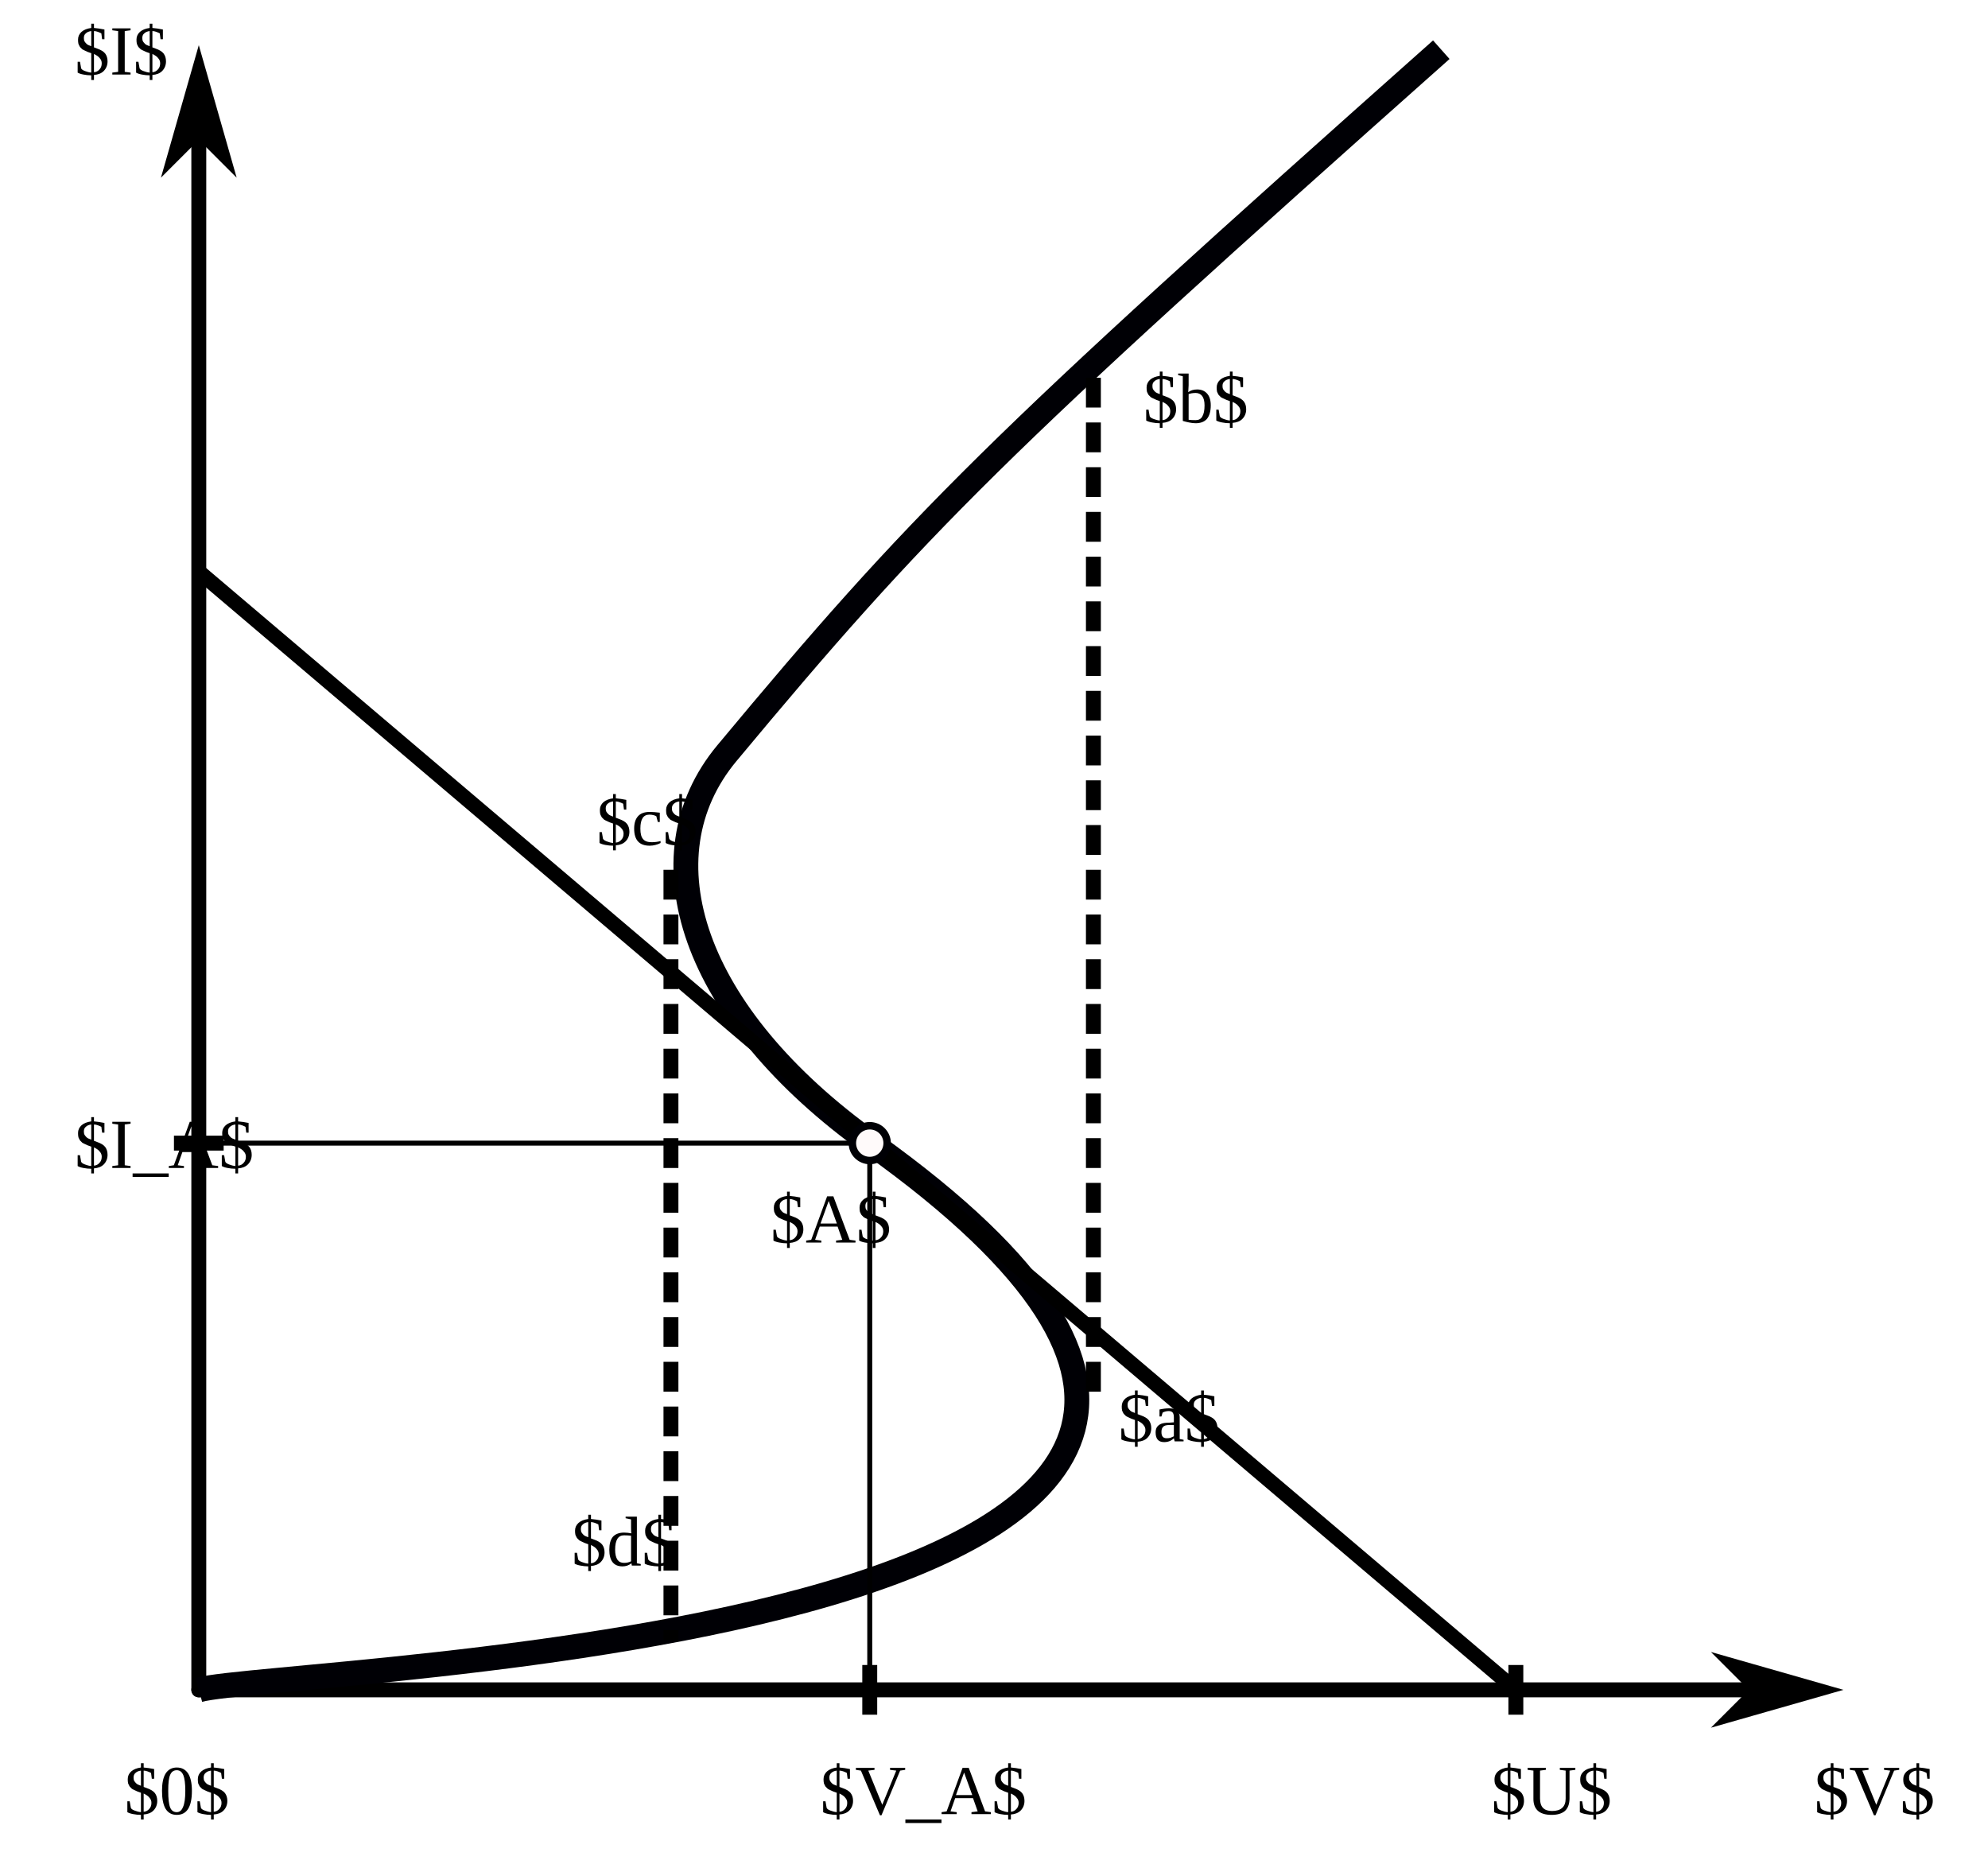
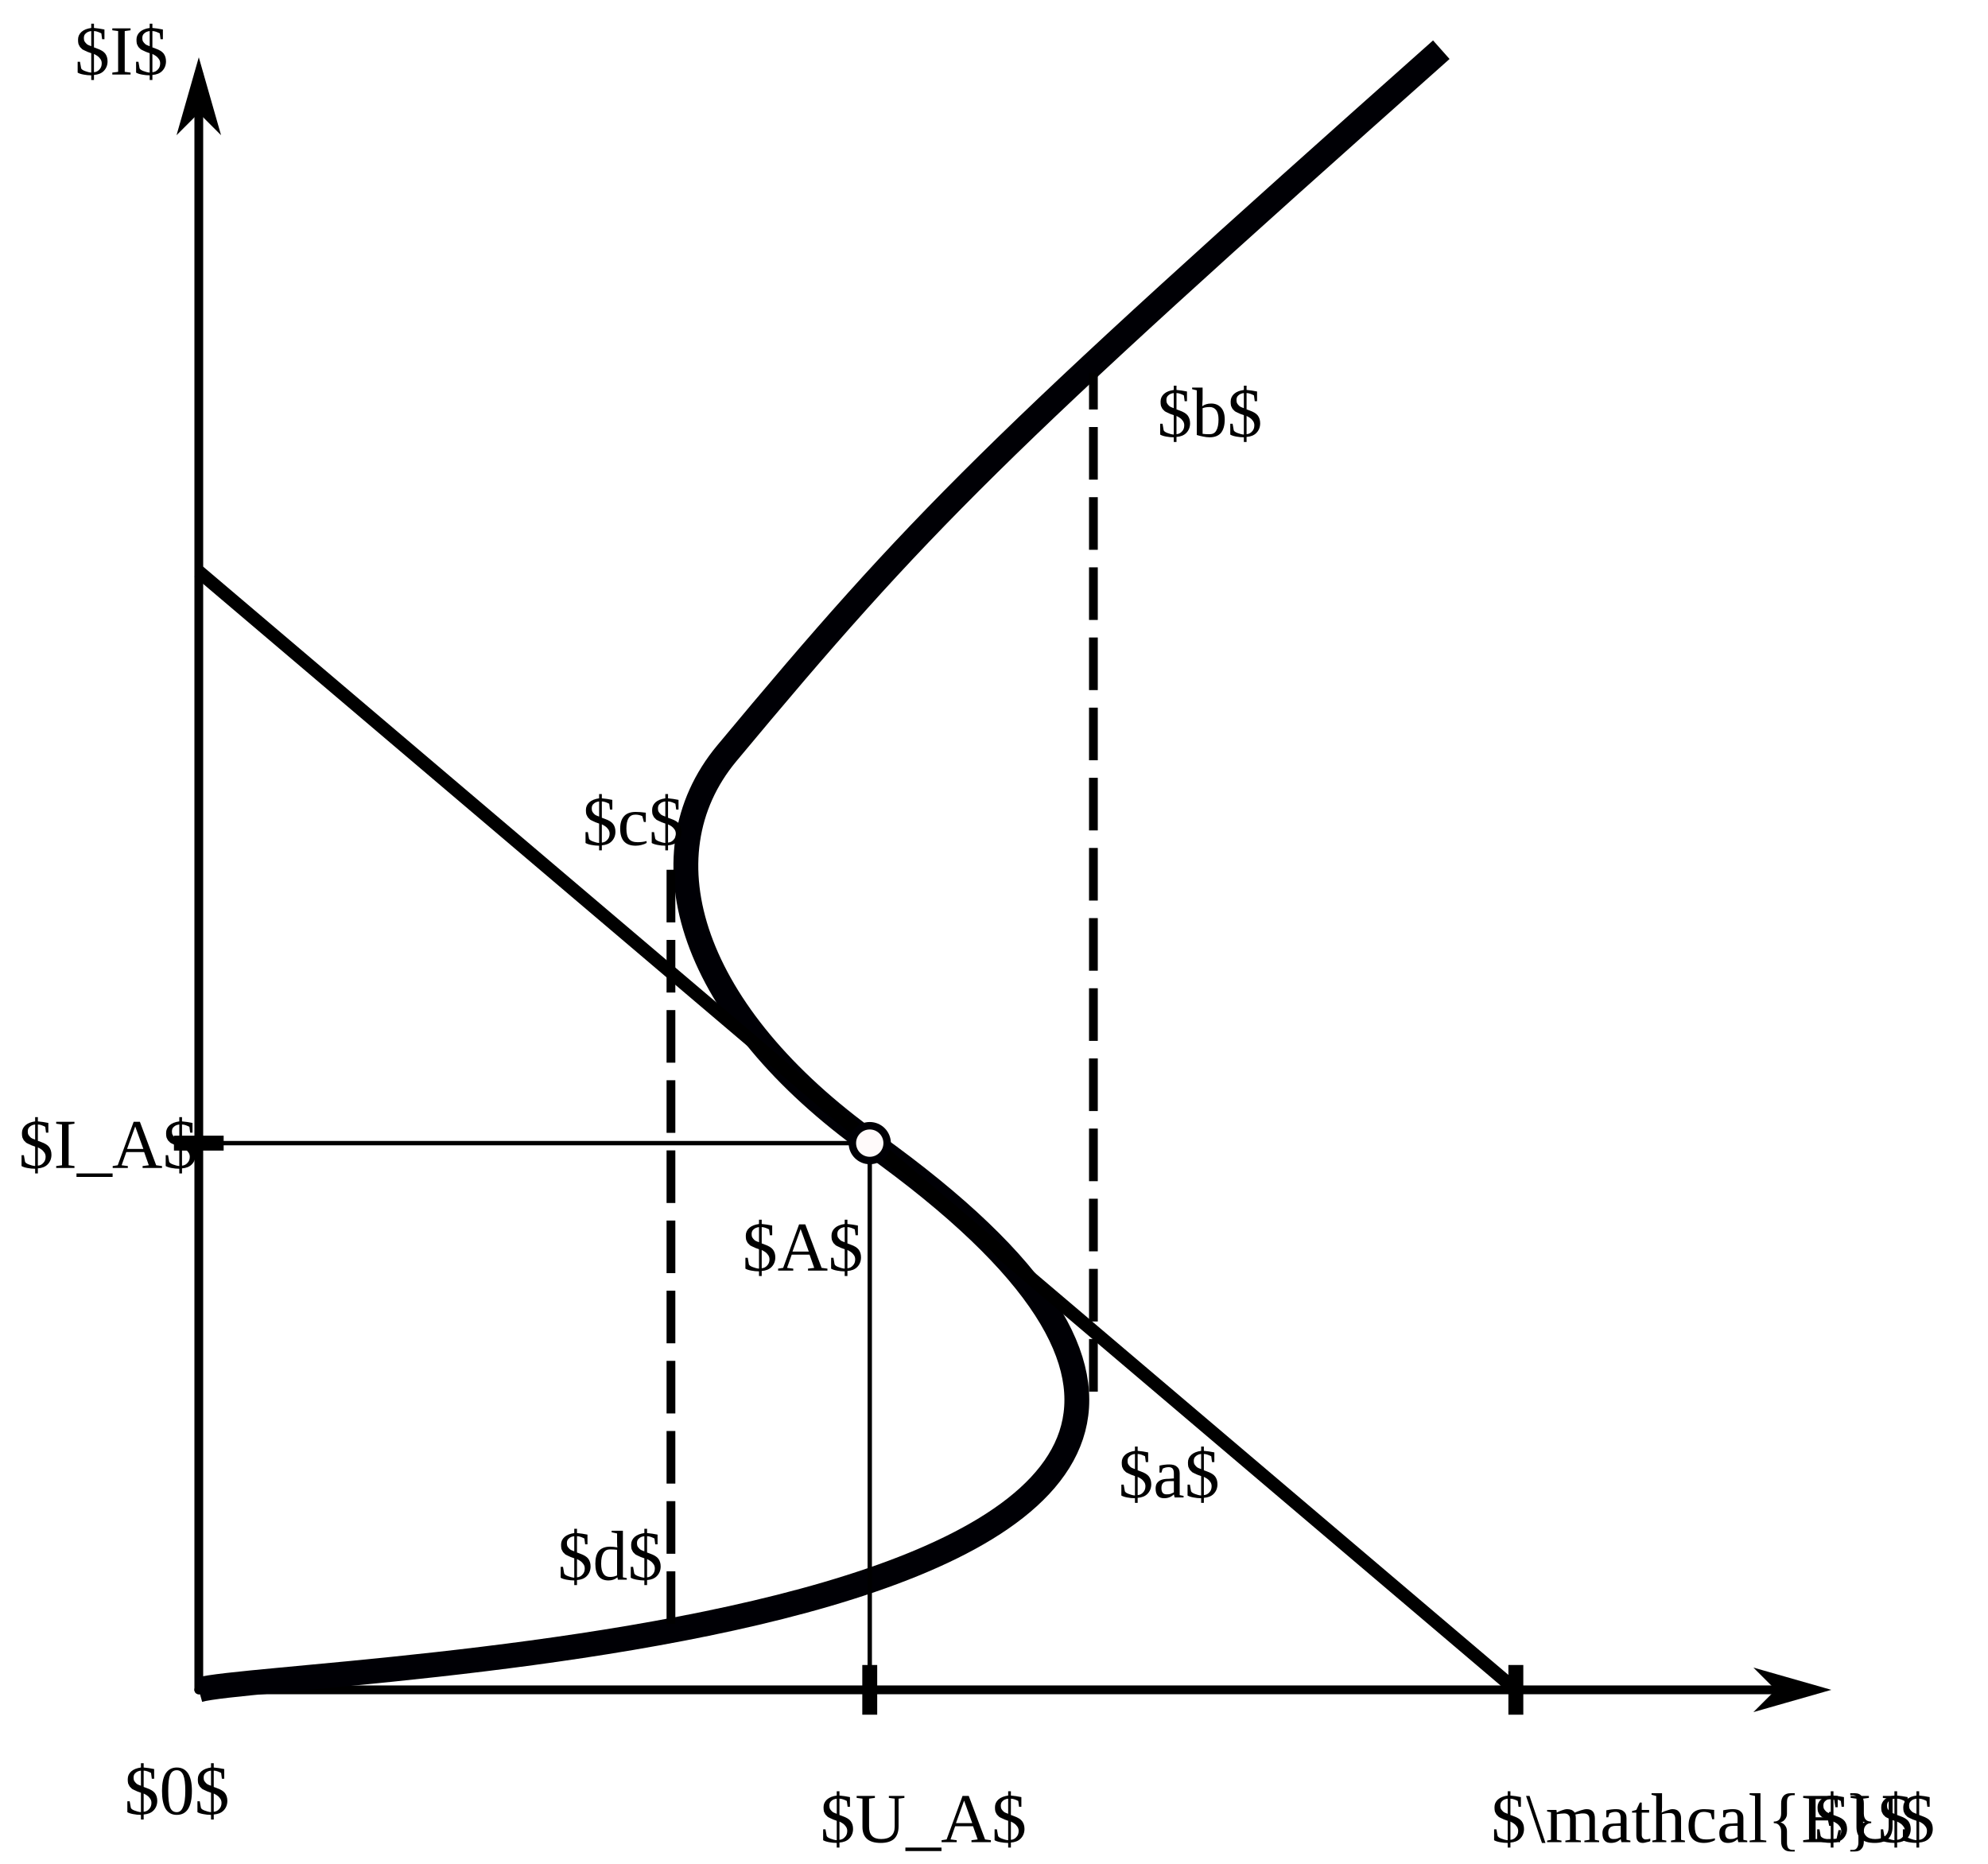
<svg xmlns="http://www.w3.org/2000/svg" width="8cm" height="7.5cm" viewBox="0 0 80 75" version="1.1" id="svg5948">
  <defs id="defs5942">
    <marker style="overflow:visible" id="marker1815" refX="0" refY="0" orient="auto">
      <path transform="matrix(-0.4,0,0,-0.4,-4,0)" style="fill:#000000;fill-opacity:1;fill-rule:evenodd;stroke:#000000;stroke-width:1pt;stroke-opacity:1" d="M 0,0 5,-5 -12.5,0 5,5 Z" id="path1813" />
    </marker>
    <marker orient="auto" refY="0" refX="0" id="marker1775" style="overflow:visible">
      <path id="path1773" d="M 0,0 5,-5 -12.5,0 5,5 Z" style="fill:#000000;fill-opacity:1;fill-rule:evenodd;stroke:#000000;stroke-width:1pt;stroke-opacity:1" transform="matrix(-0.4,0,0,-0.4,-4,0)" />
    </marker>
  </defs>
  <g id="layer1" transform="translate(0,-222)">
-     <path style="fill:none;stroke:#000000;stroke-width:0.6;stroke-linecap:round;stroke-linejoin:miter;stroke-miterlimit:4;stroke-dasharray:none;stroke-opacity:1;marker-end:url(#marker1775)" d="M 8,290 H 73" id="path1447" />
-     <path style="fill:none;stroke:#000000;stroke-width:0.6;stroke-linecap:round;stroke-linejoin:miter;stroke-miterlimit:4;stroke-dasharray:none;stroke-opacity:1;marker-end:url(#marker1815)" d="M 8,290 V 225" id="path1449" />
+     <path style="fill:none;stroke:#000000;stroke-width:0.353;stroke-linecap:round;stroke-linejoin:miter;stroke-miterlimit:4;stroke-dasharray:none;stroke-opacity:1;marker-end:url(#marker1775)" d="M 8,290 H 73" id="path1447" />
+     <path style="fill:none;stroke:#000000;stroke-width:0.353;stroke-linecap:round;stroke-linejoin:miter;stroke-miterlimit:4;stroke-dasharray:none;stroke-opacity:1;marker-end:url(#marker1815)" d="M 8,290 V 225" id="path1449" />
    <path style="opacity:1;fill:none;fill-opacity:1;fill-rule:evenodd;stroke:#000005;stroke-width:1;stroke-linecap:butt;stroke-linejoin:miter;stroke-miterlimit:4;stroke-dasharray:none;stroke-opacity:1" d="M 8,290 C 11.354,289.065 63.005,287.993 35.089,268.031 27.795,262.816 25.787,256.47 29.249,252.311 37,243 40,240 58,224" id="path5155-8" />
-     <path style="fill:none;stroke:#000000;stroke-width:0.6;stroke-linecap:butt;stroke-linejoin:miter;stroke-miterlimit:4;stroke-dasharray:none;stroke-opacity:1" d="M 61,290 8,245" id="path6836" />
-     <path style="fill:none;stroke:#000000;stroke-width:0.2;stroke-linecap:butt;stroke-linejoin:miter;stroke-miterlimit:4;stroke-dasharray:none;stroke-opacity:1" d="M 35,268.5 V 290" id="path6859" />
-     <path style="fill:none;stroke:#000000;stroke-width:0.2;stroke-linecap:butt;stroke-linejoin:miter;stroke-miterlimit:4;stroke-dasharray:none;stroke-opacity:1" d="M 34.5,268 H 8" id="path6861" />
+     <path style="fill:none;stroke:#000000;stroke-width:0.529;stroke-linecap:butt;stroke-linejoin:miter;stroke-miterlimit:4;stroke-dasharray:none;stroke-opacity:1" d="M 61,290 8,245" id="path6836" />
+     <path style="fill:none;stroke:#000000;stroke-width:0.176;stroke-linecap:butt;stroke-linejoin:miter;stroke-miterlimit:4;stroke-dasharray:none;stroke-opacity:1" d="M 35,268.5 V 290" id="path6859" />
+     <path style="fill:none;stroke:#000000;stroke-width:0.176;stroke-linecap:butt;stroke-linejoin:miter;stroke-miterlimit:4;stroke-dasharray:none;stroke-opacity:1" d="M 34.5,268 H 8" id="path6861" />
    <path style="fill:none;stroke:#000000;stroke-width:0.6;stroke-linecap:butt;stroke-linejoin:miter;stroke-miterlimit:4;stroke-dasharray:none;stroke-opacity:1" d="m 35,289 v 2" id="path6863" />
    <path style="fill:none;stroke:#000000;stroke-width:0.6;stroke-linecap:butt;stroke-linejoin:miter;stroke-miterlimit:4;stroke-dasharray:none;stroke-opacity:1" d="M 7,268 H 9" id="path6865" />
    <path style="fill:none;stroke:#000000;stroke-width:0.6;stroke-linecap:butt;stroke-linejoin:miter;stroke-miterlimit:4;stroke-dasharray:none;stroke-opacity:1" d="m 61,289 v 2" id="path6863-9" />
    <circle style="opacity:1;fill:#fffafa;fill-opacity:1;stroke:#000005;stroke-width:0.3;stroke-linecap:round;stroke-linejoin:round;stroke-miterlimit:4;stroke-dasharray:none;stroke-dashoffset:0;stroke-opacity:1;paint-order:markers fill stroke" id="path6832-7-8" cx="35" cy="268" r="0.7" />
-     <path style="fill:none;stroke:#000000;stroke-width:0.6;stroke-linecap:butt;stroke-linejoin:miter;stroke-miterlimit:4;stroke-dasharray:1.2, 0.6;stroke-dashoffset:0;stroke-opacity:1" d="m 44,278 v -41" id="path6897" />
-     <path style="fill:none;stroke:#000000;stroke-width:0.6;stroke-linecap:butt;stroke-linejoin:miter;stroke-miterlimit:4;stroke-dasharray:1.2, 0.6;stroke-dashoffset:0;stroke-opacity:1" d="m 27,257 v 31" id="path6899" />
+     <path style="fill:none;stroke:#000000;stroke-width:0.353;stroke-linecap:butt;stroke-linejoin:miter;stroke-miterlimit:4;stroke-dasharray:2.117,0.706;stroke-dashoffset:0;stroke-opacity:1" d="m 44,278 v -41" id="path6897" />
+     <path style="fill:none;stroke:#000000;stroke-width:0.353;stroke-linecap:butt;stroke-linejoin:miter;stroke-miterlimit:4;stroke-dasharray:2.117,0.706;stroke-dashoffset:0;stroke-opacity:1" d="m 27,257 v 31" id="path6899" />
    <text xml:space="preserve" style="font-style:normal;font-variant:normal;font-weight:normal;font-stretch:normal;font-size:2.822px;line-height:1.25;font-family:'Times New Roman';-inkscape-font-specification:'Times New Roman, Normal';font-variant-ligatures:normal;font-variant-caps:normal;font-variant-numeric:normal;font-feature-settings:normal;text-align:start;letter-spacing:0px;word-spacing:0px;writing-mode:lr-tb;text-anchor:start;fill:#000000;fill-opacity:1;stroke:none;stroke-width:0.265" x="5" y="295" id="text6903">
      <tspan id="tspan6901" x="5" y="295" style="stroke-width:0.265">$0$</tspan>
    </text>
    <text xml:space="preserve" style="font-style:normal;font-variant:normal;font-weight:normal;font-stretch:normal;font-size:2.822px;line-height:1.25;font-family:'Times New Roman';-inkscape-font-specification:'Times New Roman, Normal';font-variant-ligatures:normal;font-variant-caps:normal;font-variant-numeric:normal;font-feature-settings:normal;text-align:start;letter-spacing:0px;word-spacing:0px;writing-mode:lr-tb;text-anchor:start;fill:#000000;fill-opacity:1;stroke:none;stroke-width:0.265" x="3" y="225" id="text6907">
      <tspan id="tspan6905" x="3" y="225" style="stroke-width:0.265">$I$</tspan>
    </text>
-     <text xml:space="preserve" style="font-style:normal;font-variant:normal;font-weight:normal;font-stretch:normal;font-size:2.822px;line-height:1.25;font-family:'Times New Roman';-inkscape-font-specification:'Times New Roman, Normal';font-variant-ligatures:normal;font-variant-caps:normal;font-variant-numeric:normal;font-feature-settings:normal;text-align:start;letter-spacing:0px;word-spacing:0px;writing-mode:lr-tb;text-anchor:start;fill:#000000;fill-opacity:1;stroke:none;stroke-width:0.265" x="73" y="295" id="text6911">
-       <tspan id="tspan6909" x="73" y="295" style="stroke-width:0.265">$V$</tspan>
+     <text xml:space="preserve" style="font-style:normal;font-variant:normal;font-weight:normal;font-stretch:normal;font-size:2.822px;line-height:1.25;font-family:'Times New Roman';-inkscape-font-specification:'Times New Roman, Normal';text-align:start;letter-spacing:0px;word-spacing:0px;writing-mode:lr-tb;text-anchor:start;fill:#000000;fill-opacity:1;stroke:none;stroke-width:0.265" x="73" y="296.129" id="text6911">
+       <tspan id="tspan6909" x="73" y="296.129" style="stroke-width:0.265">$U$</tspan>
    </text>
-     <text xml:space="preserve" style="font-style:normal;font-variant:normal;font-weight:normal;font-stretch:normal;font-size:2.822px;line-height:1.25;font-family:'Times New Roman';-inkscape-font-specification:'Times New Roman, Normal';font-variant-ligatures:normal;font-variant-caps:normal;font-variant-numeric:normal;font-feature-settings:normal;text-align:start;letter-spacing:0px;word-spacing:0px;writing-mode:lr-tb;text-anchor:start;fill:#000000;fill-opacity:1;stroke:none;stroke-width:0.265" x="3" y="269" id="text6915">
-       <tspan id="tspan6913" x="3" y="269" style="stroke-width:0.265">$I_A$</tspan>
+     <text xml:space="preserve" style="font-style:normal;font-variant:normal;font-weight:normal;font-stretch:normal;font-size:2.822px;line-height:1.25;font-family:'Times New Roman';-inkscape-font-specification:'Times New Roman, Normal';text-align:start;letter-spacing:0px;word-spacing:0px;writing-mode:lr-tb;text-anchor:start;fill:#000000;fill-opacity:1;stroke:none;stroke-width:0.265" x="0.742" y="269" id="text6915">
+       <tspan id="tspan6913" x="0.742" y="269" style="stroke-width:0.265">$I_A$</tspan>
    </text>
-     <text xml:space="preserve" style="font-style:normal;font-variant:normal;font-weight:normal;font-stretch:normal;font-size:2.822px;line-height:1.25;font-family:'Times New Roman';-inkscape-font-specification:'Times New Roman, Normal';font-variant-ligatures:normal;font-variant-caps:normal;font-variant-numeric:normal;font-feature-settings:normal;text-align:start;letter-spacing:0px;word-spacing:0px;writing-mode:lr-tb;text-anchor:start;fill:#000000;fill-opacity:1;stroke:none;stroke-width:0.265" x="33" y="295" id="text6919">
-       <tspan id="tspan6917" x="33" y="295" style="stroke-width:0.265">$V_A$</tspan>
+     <text xml:space="preserve" style="font-style:normal;font-variant:normal;font-weight:normal;font-stretch:normal;font-size:2.822px;line-height:1.25;font-family:'Times New Roman';-inkscape-font-specification:'Times New Roman, Normal';text-align:start;letter-spacing:0px;word-spacing:0px;writing-mode:lr-tb;text-anchor:start;fill:#000000;fill-opacity:1;stroke:none;stroke-width:0.265" x="33" y="296.129" id="text6919">
+       <tspan id="tspan6917" x="33" y="296.129" style="stroke-width:0.265">$U_A$</tspan>
    </text>
-     <text xml:space="preserve" style="font-style:normal;font-variant:normal;font-weight:normal;font-stretch:normal;font-size:2.822px;line-height:1.25;font-family:'Times New Roman';-inkscape-font-specification:'Times New Roman, Normal';font-variant-ligatures:normal;font-variant-caps:normal;font-variant-numeric:normal;font-feature-settings:normal;text-align:start;letter-spacing:0px;word-spacing:0px;writing-mode:lr-tb;text-anchor:start;fill:#000000;fill-opacity:1;stroke:none;stroke-width:0.265" x="60" y="295" id="text6923">
-       <tspan id="tspan6921" x="60" y="295" style="stroke-width:0.265">$U$</tspan>
+     <text xml:space="preserve" style="font-style:normal;font-variant:normal;font-weight:normal;font-stretch:normal;font-size:2.822px;line-height:1.25;font-family:'Times New Roman';-inkscape-font-specification:'Times New Roman, Normal';text-align:start;letter-spacing:0px;word-spacing:0px;writing-mode:lr-tb;text-anchor:start;fill:#000000;fill-opacity:1;stroke:none;stroke-width:0.265" x="60" y="296.129" id="text6923">
+       <tspan id="tspan6921" x="60" y="296.129" style="stroke-width:0.265">$\mathcal{E}$</tspan>
    </text>
-     <text xml:space="preserve" style="font-style:normal;font-variant:normal;font-weight:normal;font-stretch:normal;font-size:2.822px;line-height:1.25;font-family:'Times New Roman';-inkscape-font-specification:'Times New Roman, Normal';font-variant-ligatures:normal;font-variant-caps:normal;font-variant-numeric:normal;font-feature-settings:normal;text-align:start;letter-spacing:0px;word-spacing:0px;writing-mode:lr-tb;text-anchor:start;fill:#000000;fill-opacity:1;stroke:none;stroke-width:0.265" x="31" y="272" id="text6927">
-       <tspan id="tspan6925" x="31" y="272" style="stroke-width:0.265">$A$</tspan>
+     <text xml:space="preserve" style="font-style:normal;font-variant:normal;font-weight:normal;font-stretch:normal;font-size:2.822px;line-height:1.25;font-family:'Times New Roman';-inkscape-font-specification:'Times New Roman, Normal';text-align:start;letter-spacing:0px;word-spacing:0px;writing-mode:lr-tb;text-anchor:start;fill:#000000;fill-opacity:1;stroke:none;stroke-width:0.265" x="29.871" y="273.129" id="text6927">
+       <tspan id="tspan6925" x="29.871" y="273.129" style="stroke-width:0.265">$A$</tspan>
    </text>
-     <text xml:space="preserve" style="font-style:normal;font-variant:normal;font-weight:normal;font-stretch:normal;font-size:2.822px;line-height:1.25;font-family:'Times New Roman';-inkscape-font-specification:'Times New Roman, Normal';font-variant-ligatures:normal;font-variant-caps:normal;font-variant-numeric:normal;font-feature-settings:normal;text-align:start;letter-spacing:0px;word-spacing:0px;writing-mode:lr-tb;text-anchor:start;fill:#000000;fill-opacity:1;stroke:none;stroke-width:0.265" x="45" y="280" id="text6931">
-       <tspan id="tspan6929" x="45" y="280" style="stroke-width:0.265">$a$</tspan>
+     <text xml:space="preserve" style="font-style:normal;font-variant:normal;font-weight:normal;font-stretch:normal;font-size:2.822px;line-height:1.25;font-family:'Times New Roman';-inkscape-font-specification:'Times New Roman, Normal';text-align:start;letter-spacing:0px;word-spacing:0px;writing-mode:lr-tb;text-anchor:start;fill:#000000;fill-opacity:1;stroke:none;stroke-width:0.265" x="45" y="282.258" id="text6931">
+       <tspan id="tspan6929" x="45" y="282.258" style="stroke-width:0.265">$a$</tspan>
    </text>
-     <text xml:space="preserve" style="font-style:normal;font-variant:normal;font-weight:normal;font-stretch:normal;font-size:2.822px;line-height:1.25;font-family:'Times New Roman';-inkscape-font-specification:'Times New Roman, Normal';font-variant-ligatures:normal;font-variant-caps:normal;font-variant-numeric:normal;font-feature-settings:normal;text-align:start;letter-spacing:0px;word-spacing:0px;writing-mode:lr-tb;text-anchor:start;fill:#000000;fill-opacity:1;stroke:none;stroke-width:0.265" x="46" y="239" id="text6935">
-       <tspan id="tspan6933" x="46" y="239" style="stroke-width:0.265">$b$</tspan>
+     <text xml:space="preserve" style="font-style:normal;font-variant:normal;font-weight:normal;font-stretch:normal;font-size:2.822px;line-height:1.25;font-family:'Times New Roman';-inkscape-font-specification:'Times New Roman, Normal';text-align:start;letter-spacing:0px;word-spacing:0px;writing-mode:lr-tb;text-anchor:start;fill:#000000;fill-opacity:1;stroke:none;stroke-width:0.265" x="46.564" y="239.564" id="text6935">
+       <tspan id="tspan6933" x="46.564" y="239.564" style="stroke-width:0.265">$b$</tspan>
    </text>
-     <text xml:space="preserve" style="font-style:normal;font-variant:normal;font-weight:normal;font-stretch:normal;font-size:2.822px;line-height:1.25;font-family:'Times New Roman';-inkscape-font-specification:'Times New Roman, Normal';font-variant-ligatures:normal;font-variant-caps:normal;font-variant-numeric:normal;font-feature-settings:normal;text-align:start;letter-spacing:0px;word-spacing:0px;writing-mode:lr-tb;text-anchor:start;fill:#000000;fill-opacity:1;stroke:none;stroke-width:0.265" x="24" y="256" id="text6939">
-       <tspan id="tspan6937" x="24" y="256" style="stroke-width:0.265">$c$</tspan>
+     <text xml:space="preserve" style="font-style:normal;font-variant:normal;font-weight:normal;font-stretch:normal;font-size:2.822px;line-height:1.25;font-family:'Times New Roman';-inkscape-font-specification:'Times New Roman, Normal';text-align:start;letter-spacing:0px;word-spacing:0px;writing-mode:lr-tb;text-anchor:start;fill:#000000;fill-opacity:1;stroke:none;stroke-width:0.265" x="23.436" y="256" id="text6939">
+       <tspan id="tspan6937" x="23.436" y="256" style="stroke-width:0.265">$c$</tspan>
    </text>
-     <text xml:space="preserve" style="font-style:normal;font-variant:normal;font-weight:normal;font-stretch:normal;font-size:2.822px;line-height:1.25;font-family:'Times New Roman';-inkscape-font-specification:'Times New Roman, Normal';font-variant-ligatures:normal;font-variant-caps:normal;font-variant-numeric:normal;font-feature-settings:normal;text-align:start;letter-spacing:0px;word-spacing:0px;writing-mode:lr-tb;text-anchor:start;fill:#000000;fill-opacity:1;stroke:none;stroke-width:0.265" x="23" y="285" id="text6943">
-       <tspan id="tspan6941" x="23" y="285" style="stroke-width:0.265">$d$</tspan>
+     <text xml:space="preserve" style="font-style:normal;font-variant:normal;font-weight:normal;font-stretch:normal;font-size:2.822px;line-height:1.25;font-family:'Times New Roman';-inkscape-font-specification:'Times New Roman, Normal';text-align:start;letter-spacing:0px;word-spacing:0px;writing-mode:lr-tb;text-anchor:start;fill:#000000;fill-opacity:1;stroke:none;stroke-width:0.265" x="22.436" y="285.564" id="text6943">
+       <tspan id="tspan6941" x="22.436" y="285.564" style="stroke-width:0.265">$d$</tspan>
    </text>
    <path style="fill:none;stroke:none;stroke-width:0.265px;stroke-linecap:butt;stroke-linejoin:miter;stroke-opacity:1" d="M 0,297 H 5" id="path866" />
    <path style="fill:none;stroke:none;stroke-width:0.265px;stroke-linecap:butt;stroke-linejoin:miter;stroke-opacity:1" d="M 0,222 H 5" id="path868" />
  </g>
</svg>
